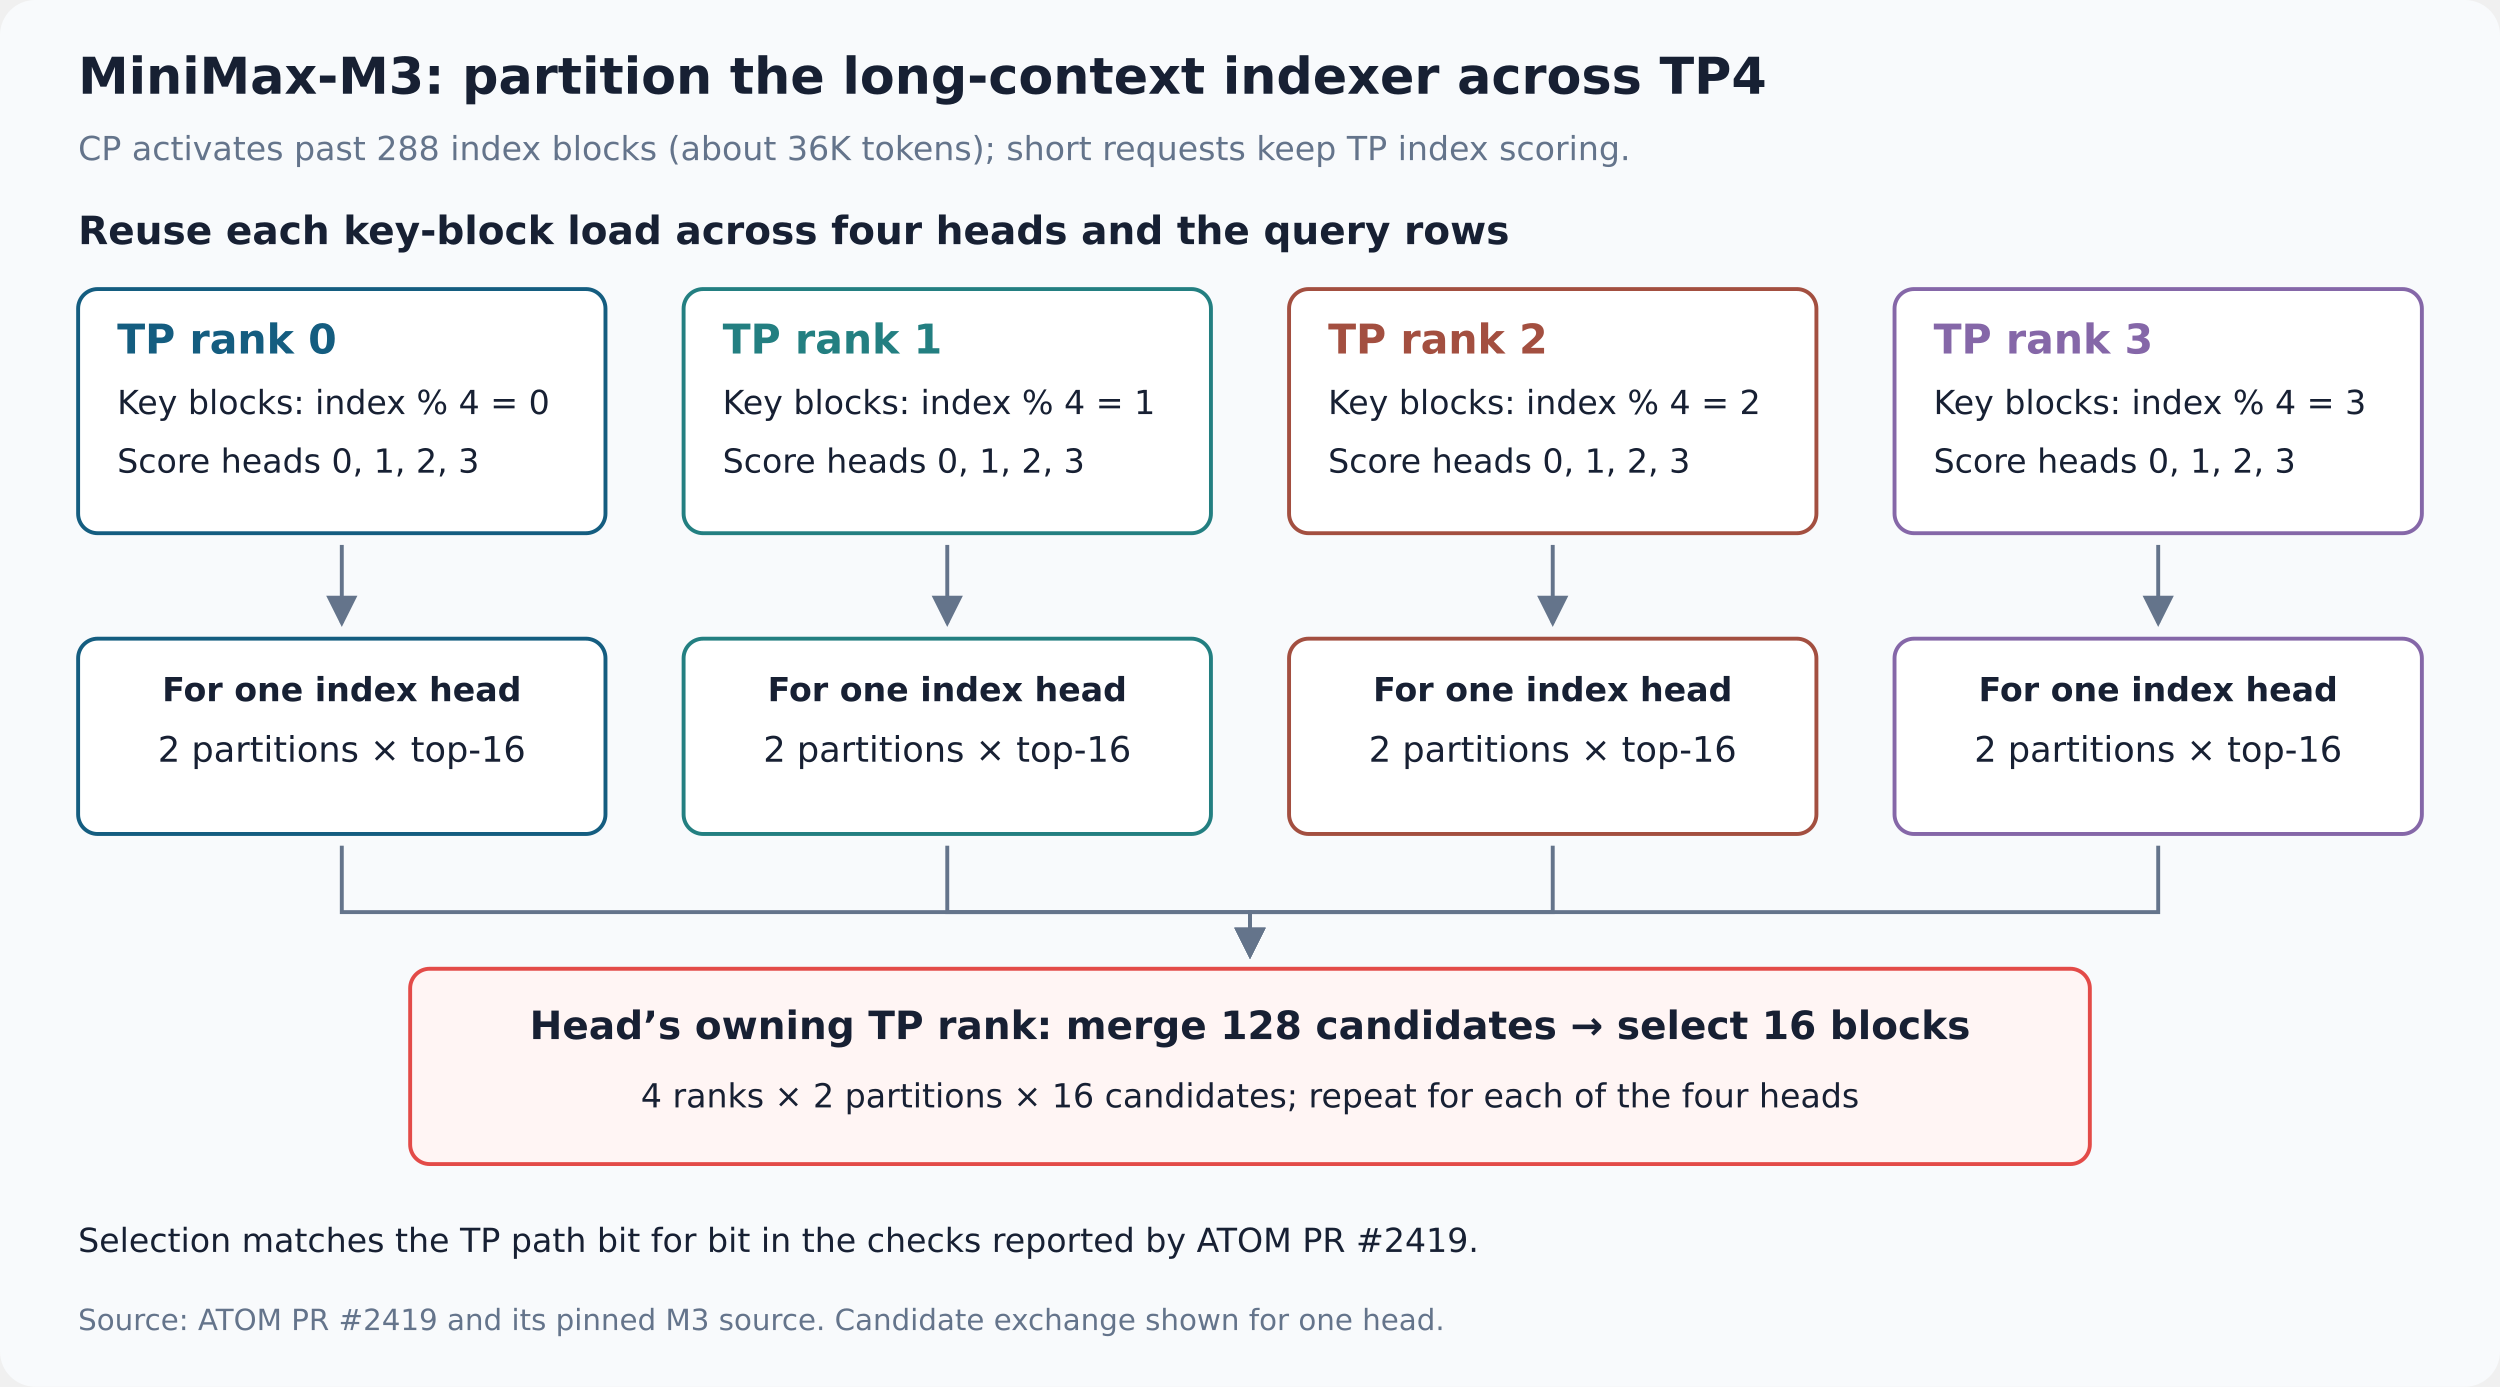
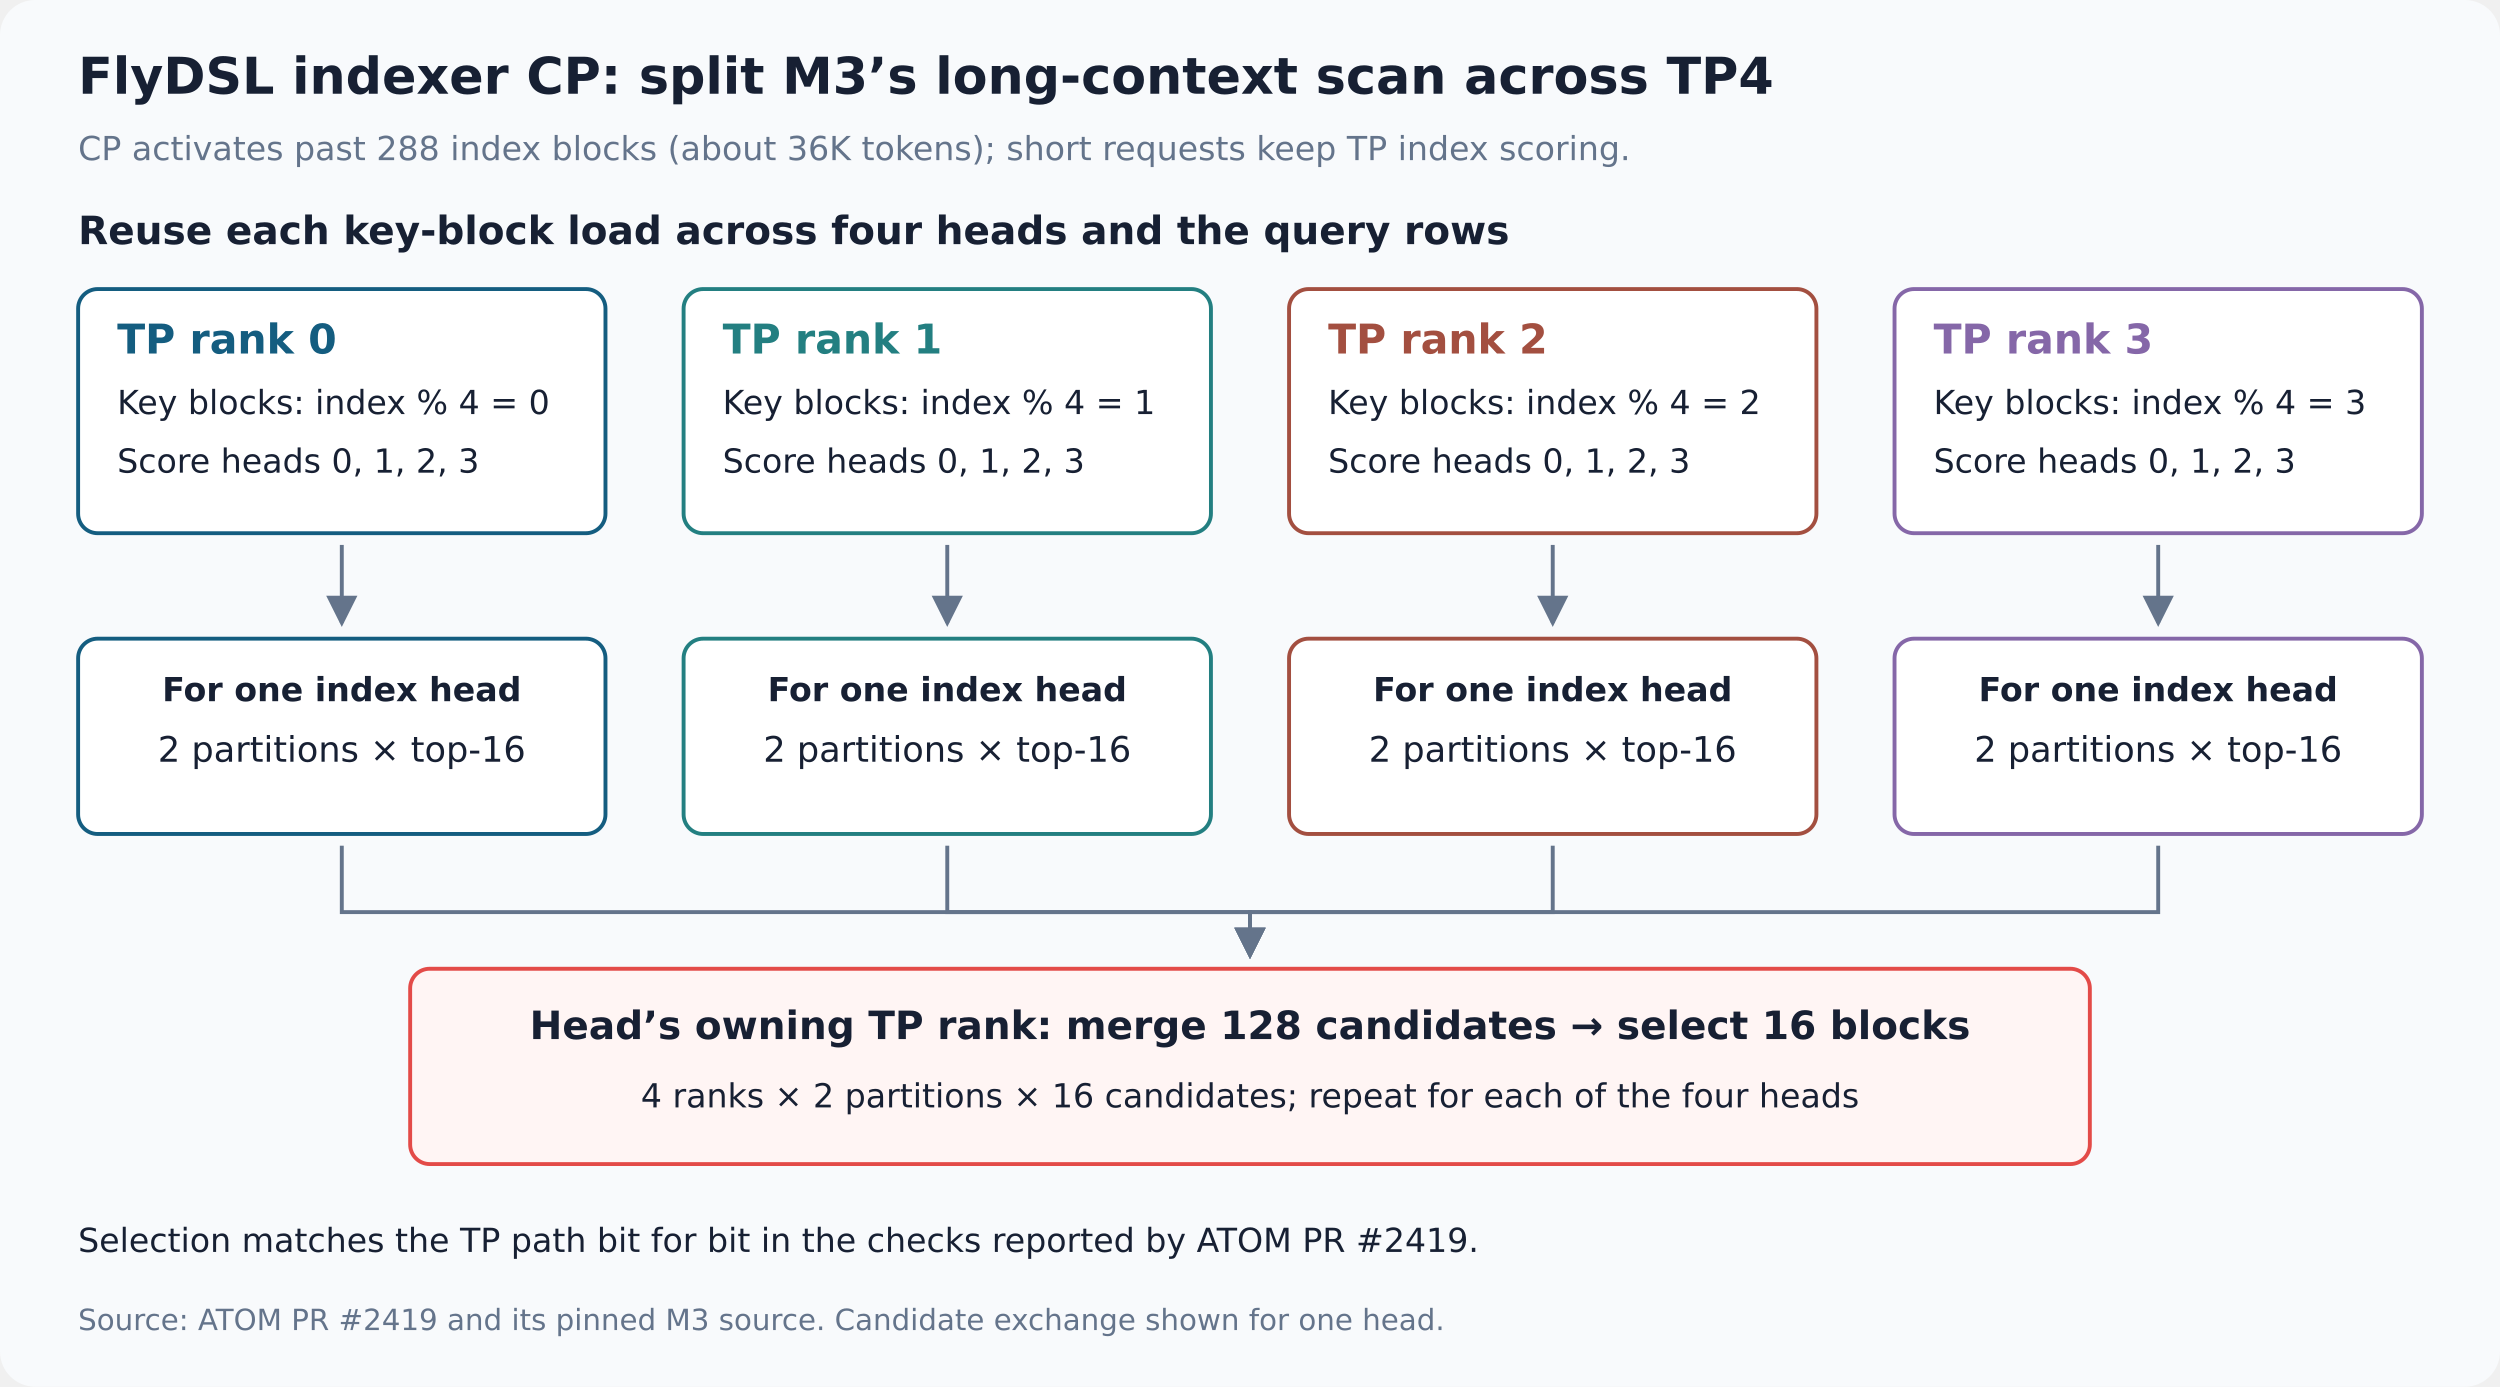
<svg xmlns="http://www.w3.org/2000/svg" width="1280" height="710" viewBox="0 0 1280 710" role="img" aria-labelledby="title desc">
  <defs>
    <marker id="arrow" markerWidth="8" markerHeight="8" refX="7" refY="4" orient="auto">
      <path d="M0 0 L8 4 L0 8" fill="#64748b" />
    </marker>
  </defs>
  <rect width="1280" height="710" rx="18" fill="#f8fafc" />
  <g font-family="DejaVu Sans,Arial,sans-serif" fill="#172033">
-     <text x="40" y="48" font-size="26" font-weight="700" fill="#172033" text-anchor="start">MiniMax-M3: partition the long-context indexer across TP4</text>
+     <text x="40" y="48" font-size="26" font-weight="700" fill="#172033" text-anchor="start">FlyDSL indexer CP: split M3’s long-context scan across TP4</text>
    <text x="40" y="82" font-size="17" font-weight="400" fill="#64748b" text-anchor="start">CP activates past 288 index blocks (about 36K tokens); short requests keep TP index scoring.</text>
    <text x="40" y="125" font-size="20" font-weight="700" fill="#172033" text-anchor="start">Reuse each key-block load across four heads and the query rows</text>
    <rect x="40" y="148" width="270" height="125" rx="10" fill="white" stroke="#145d80" stroke-width="2" />
    <text x="60" y="181" font-size="21" font-weight="700" fill="#145d80" text-anchor="start">TP rank 0</text>
    <text x="60" y="212" font-size="17" font-weight="400" fill="#172033" text-anchor="start">Key blocks: index % 4 = 0</text>
    <text x="60" y="242" font-size="17" font-weight="400" fill="#172033" text-anchor="start">Score heads 0, 1, 2, 3</text>
    <path d="M175 279 V319" fill="none" stroke="#64748b" stroke-width="2" marker-end="url(#arrow)" />
    <rect x="40" y="327" width="270" height="100" rx="10" fill="white" stroke="#145d80" stroke-width="2" />
    <text x="175" y="359" font-size="17" font-weight="700" fill="#172033" text-anchor="middle">For one index head</text>
    <text x="175" y="390" font-size="18" font-weight="400" fill="#172033" text-anchor="middle">2 partitions × top-16</text>
    <path d="M175 433 V467 H640 V489" fill="none" stroke="#64748b" stroke-width="2" marker-end="url(#arrow)" />
    <rect x="350" y="148" width="270" height="125" rx="10" fill="white" stroke="#237f81" stroke-width="2" />
    <text x="370" y="181" font-size="21" font-weight="700" fill="#237f81" text-anchor="start">TP rank 1</text>
    <text x="370" y="212" font-size="17" font-weight="400" fill="#172033" text-anchor="start">Key blocks: index % 4 = 1</text>
    <text x="370" y="242" font-size="17" font-weight="400" fill="#172033" text-anchor="start">Score heads 0, 1, 2, 3</text>
    <path d="M485 279 V319" fill="none" stroke="#64748b" stroke-width="2" marker-end="url(#arrow)" />
    <rect x="350" y="327" width="270" height="100" rx="10" fill="white" stroke="#237f81" stroke-width="2" />
    <text x="485" y="359" font-size="17" font-weight="700" fill="#172033" text-anchor="middle">For one index head</text>
    <text x="485" y="390" font-size="18" font-weight="400" fill="#172033" text-anchor="middle">2 partitions × top-16</text>
    <path d="M485 433 V467 H640 V489" fill="none" stroke="#64748b" stroke-width="2" marker-end="url(#arrow)" />
    <rect x="660" y="148" width="270" height="125" rx="10" fill="white" stroke="#a34f40" stroke-width="2" />
    <text x="680" y="181" font-size="21" font-weight="700" fill="#a34f40" text-anchor="start">TP rank 2</text>
    <text x="680" y="212" font-size="17" font-weight="400" fill="#172033" text-anchor="start">Key blocks: index % 4 = 2</text>
    <text x="680" y="242" font-size="17" font-weight="400" fill="#172033" text-anchor="start">Score heads 0, 1, 2, 3</text>
    <path d="M795 279 V319" fill="none" stroke="#64748b" stroke-width="2" marker-end="url(#arrow)" />
    <rect x="660" y="327" width="270" height="100" rx="10" fill="white" stroke="#a34f40" stroke-width="2" />
    <text x="795" y="359" font-size="17" font-weight="700" fill="#172033" text-anchor="middle">For one index head</text>
    <text x="795" y="390" font-size="18" font-weight="400" fill="#172033" text-anchor="middle">2 partitions × top-16</text>
    <path d="M795 433 V467 H640 V489" fill="none" stroke="#64748b" stroke-width="2" marker-end="url(#arrow)" />
    <rect x="970" y="148" width="270" height="125" rx="10" fill="white" stroke="#8567a8" stroke-width="2" />
    <text x="990" y="181" font-size="21" font-weight="700" fill="#8567a8" text-anchor="start">TP rank 3</text>
    <text x="990" y="212" font-size="17" font-weight="400" fill="#172033" text-anchor="start">Key blocks: index % 4 = 3</text>
    <text x="990" y="242" font-size="17" font-weight="400" fill="#172033" text-anchor="start">Score heads 0, 1, 2, 3</text>
    <path d="M1105 279 V319" fill="none" stroke="#64748b" stroke-width="2" marker-end="url(#arrow)" />
    <rect x="970" y="327" width="270" height="100" rx="10" fill="white" stroke="#8567a8" stroke-width="2" />
    <text x="1105" y="359" font-size="17" font-weight="700" fill="#172033" text-anchor="middle">For one index head</text>
    <text x="1105" y="390" font-size="18" font-weight="400" fill="#172033" text-anchor="middle">2 partitions × top-16</text>
    <path d="M1105 433 V467 H640 V489" fill="none" stroke="#64748b" stroke-width="2" marker-end="url(#arrow)" />
    <rect x="210" y="496" width="860" height="100" rx="10" fill="#fff5f4" stroke="#e34b48" stroke-width="2" />
    <text x="640" y="532" font-size="20" font-weight="700" fill="#172033" text-anchor="middle">Head’s owning TP rank: merge 128 candidates → select 16 blocks</text>
    <text x="640" y="567" font-size="17" font-weight="400" fill="#172033" text-anchor="middle">4 ranks × 2 partitions × 16 candidates; repeat for each of the four heads</text>
    <text x="40" y="641" font-size="17" font-weight="500" fill="#172033" text-anchor="start">Selection matches the TP path bit for bit in the checks reported by ATOM PR #2419.</text>
    <text x="40" y="681" font-size="15" font-weight="400" fill="#64748b" text-anchor="start">Source: ATOM PR #2419 and its pinned M3 source. Candidate exchange shown for one head.</text>
  </g>
</svg>
